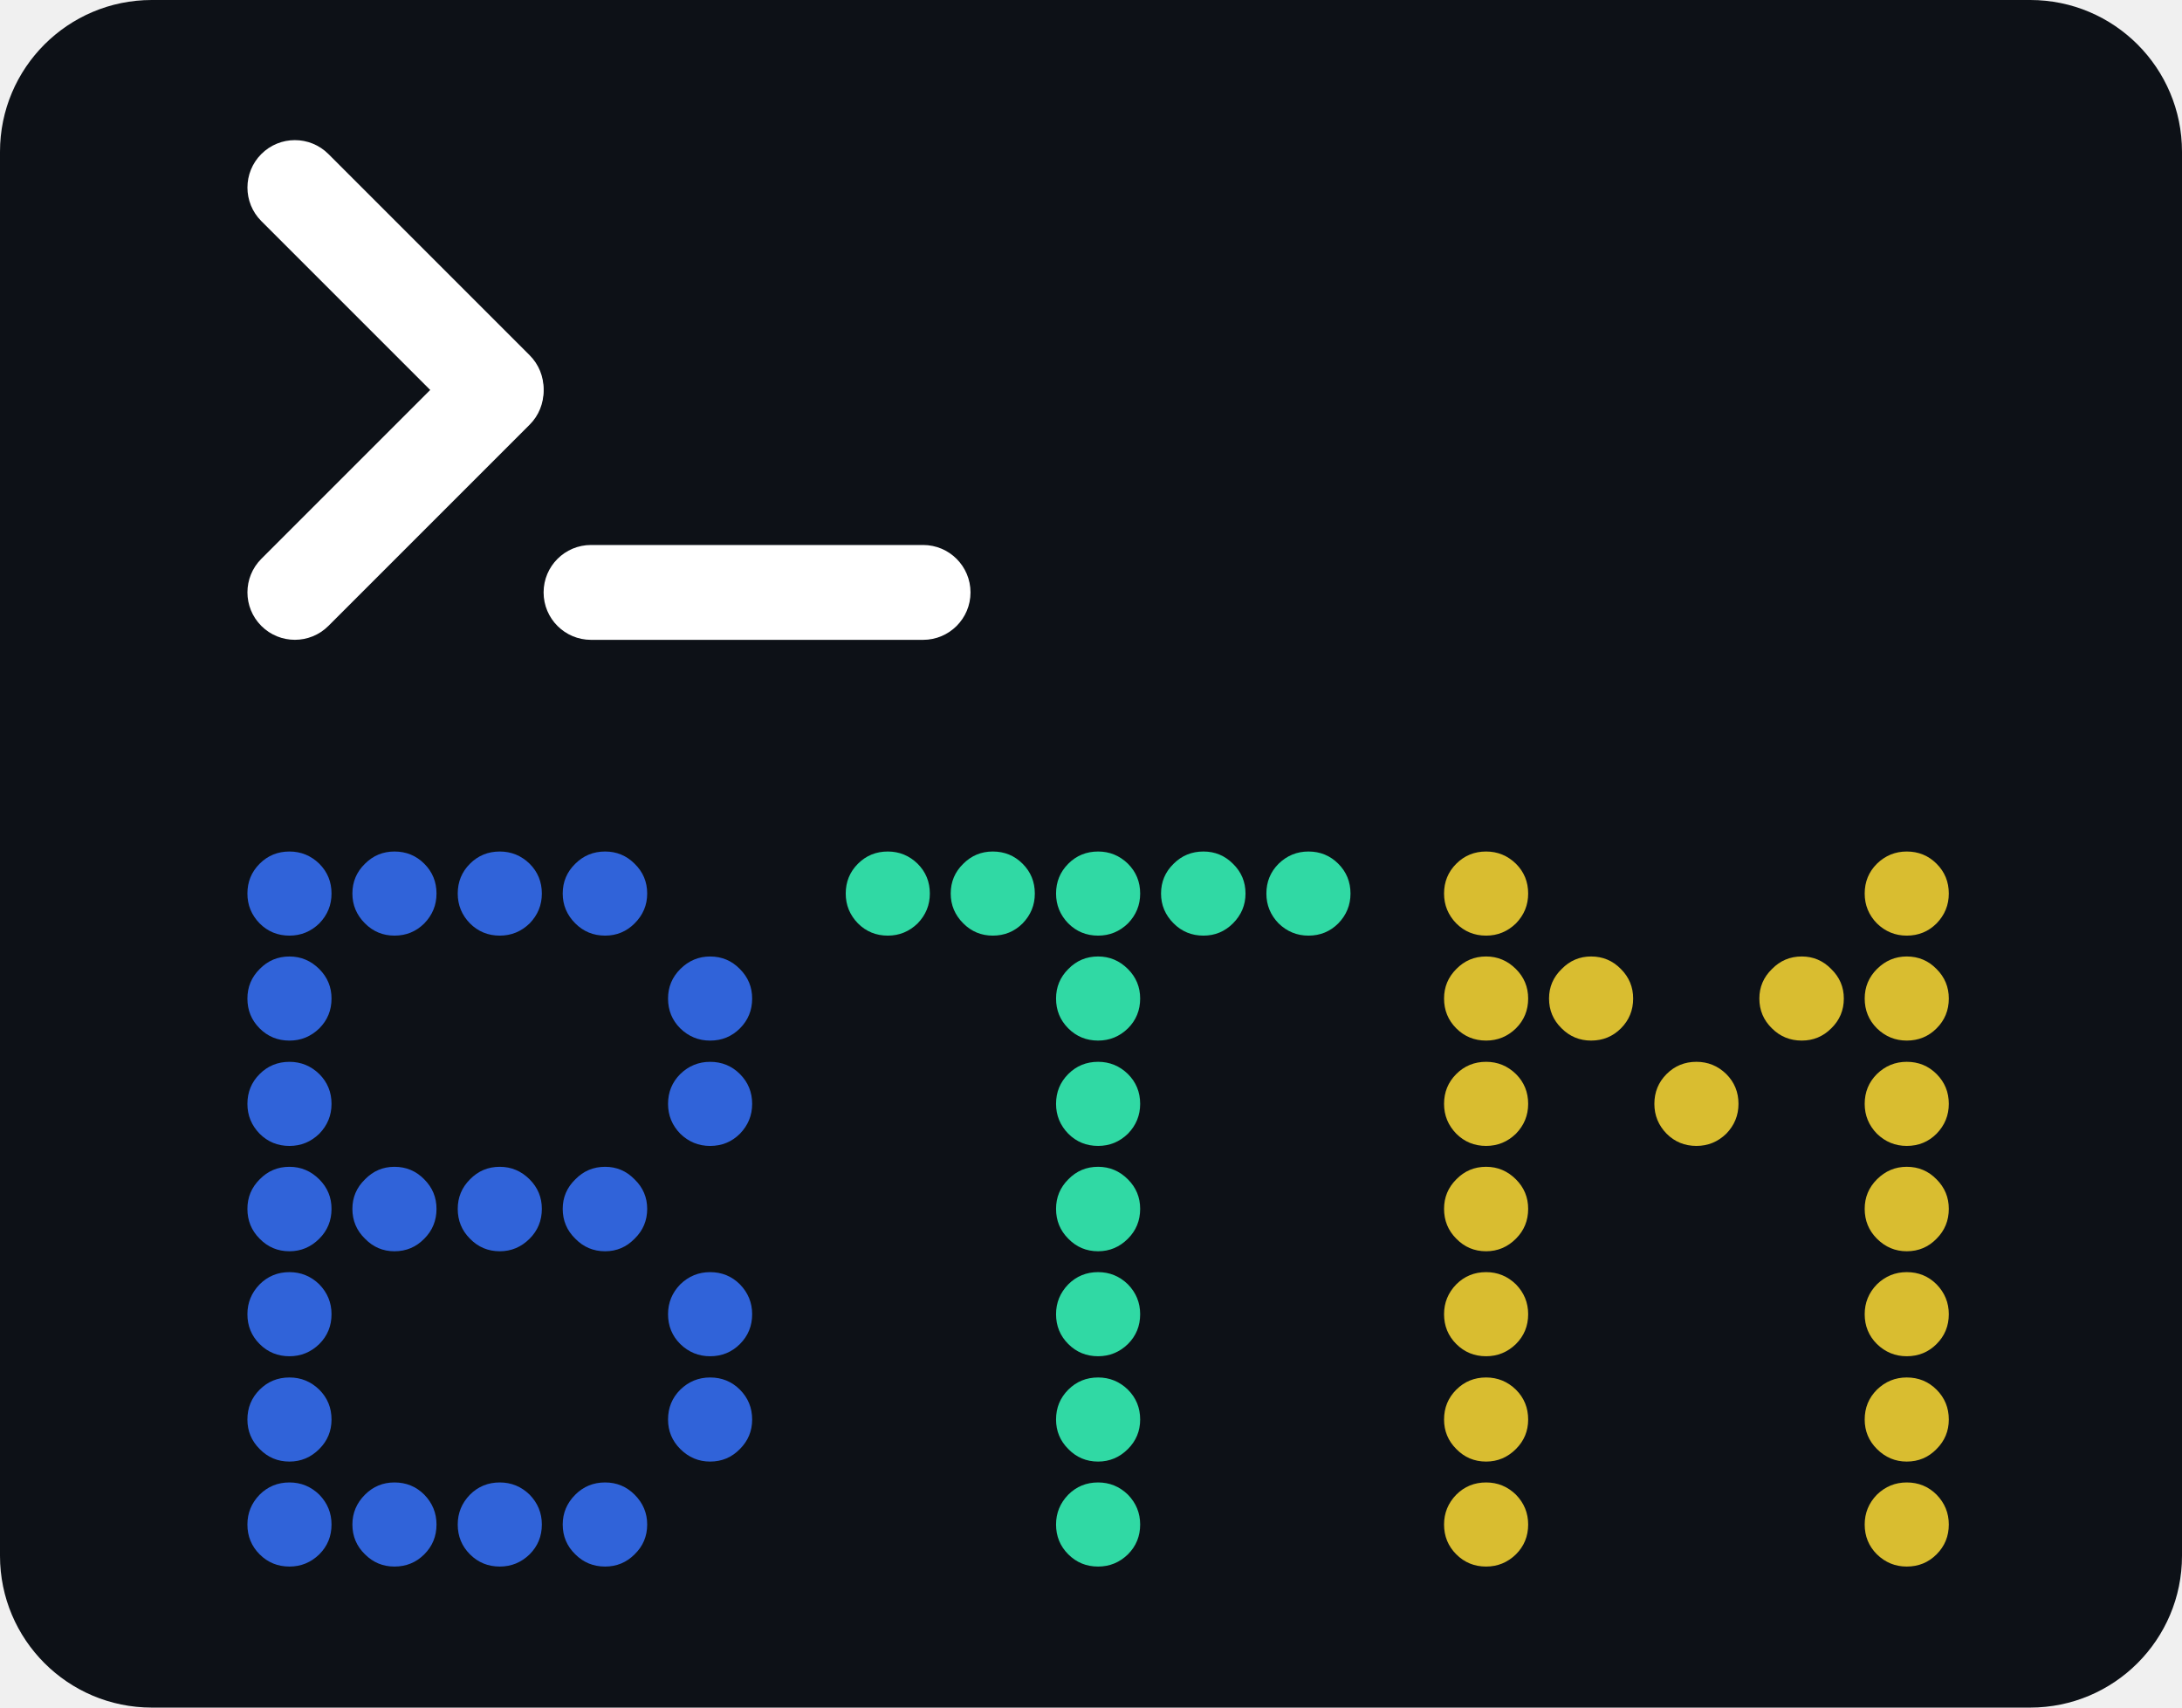
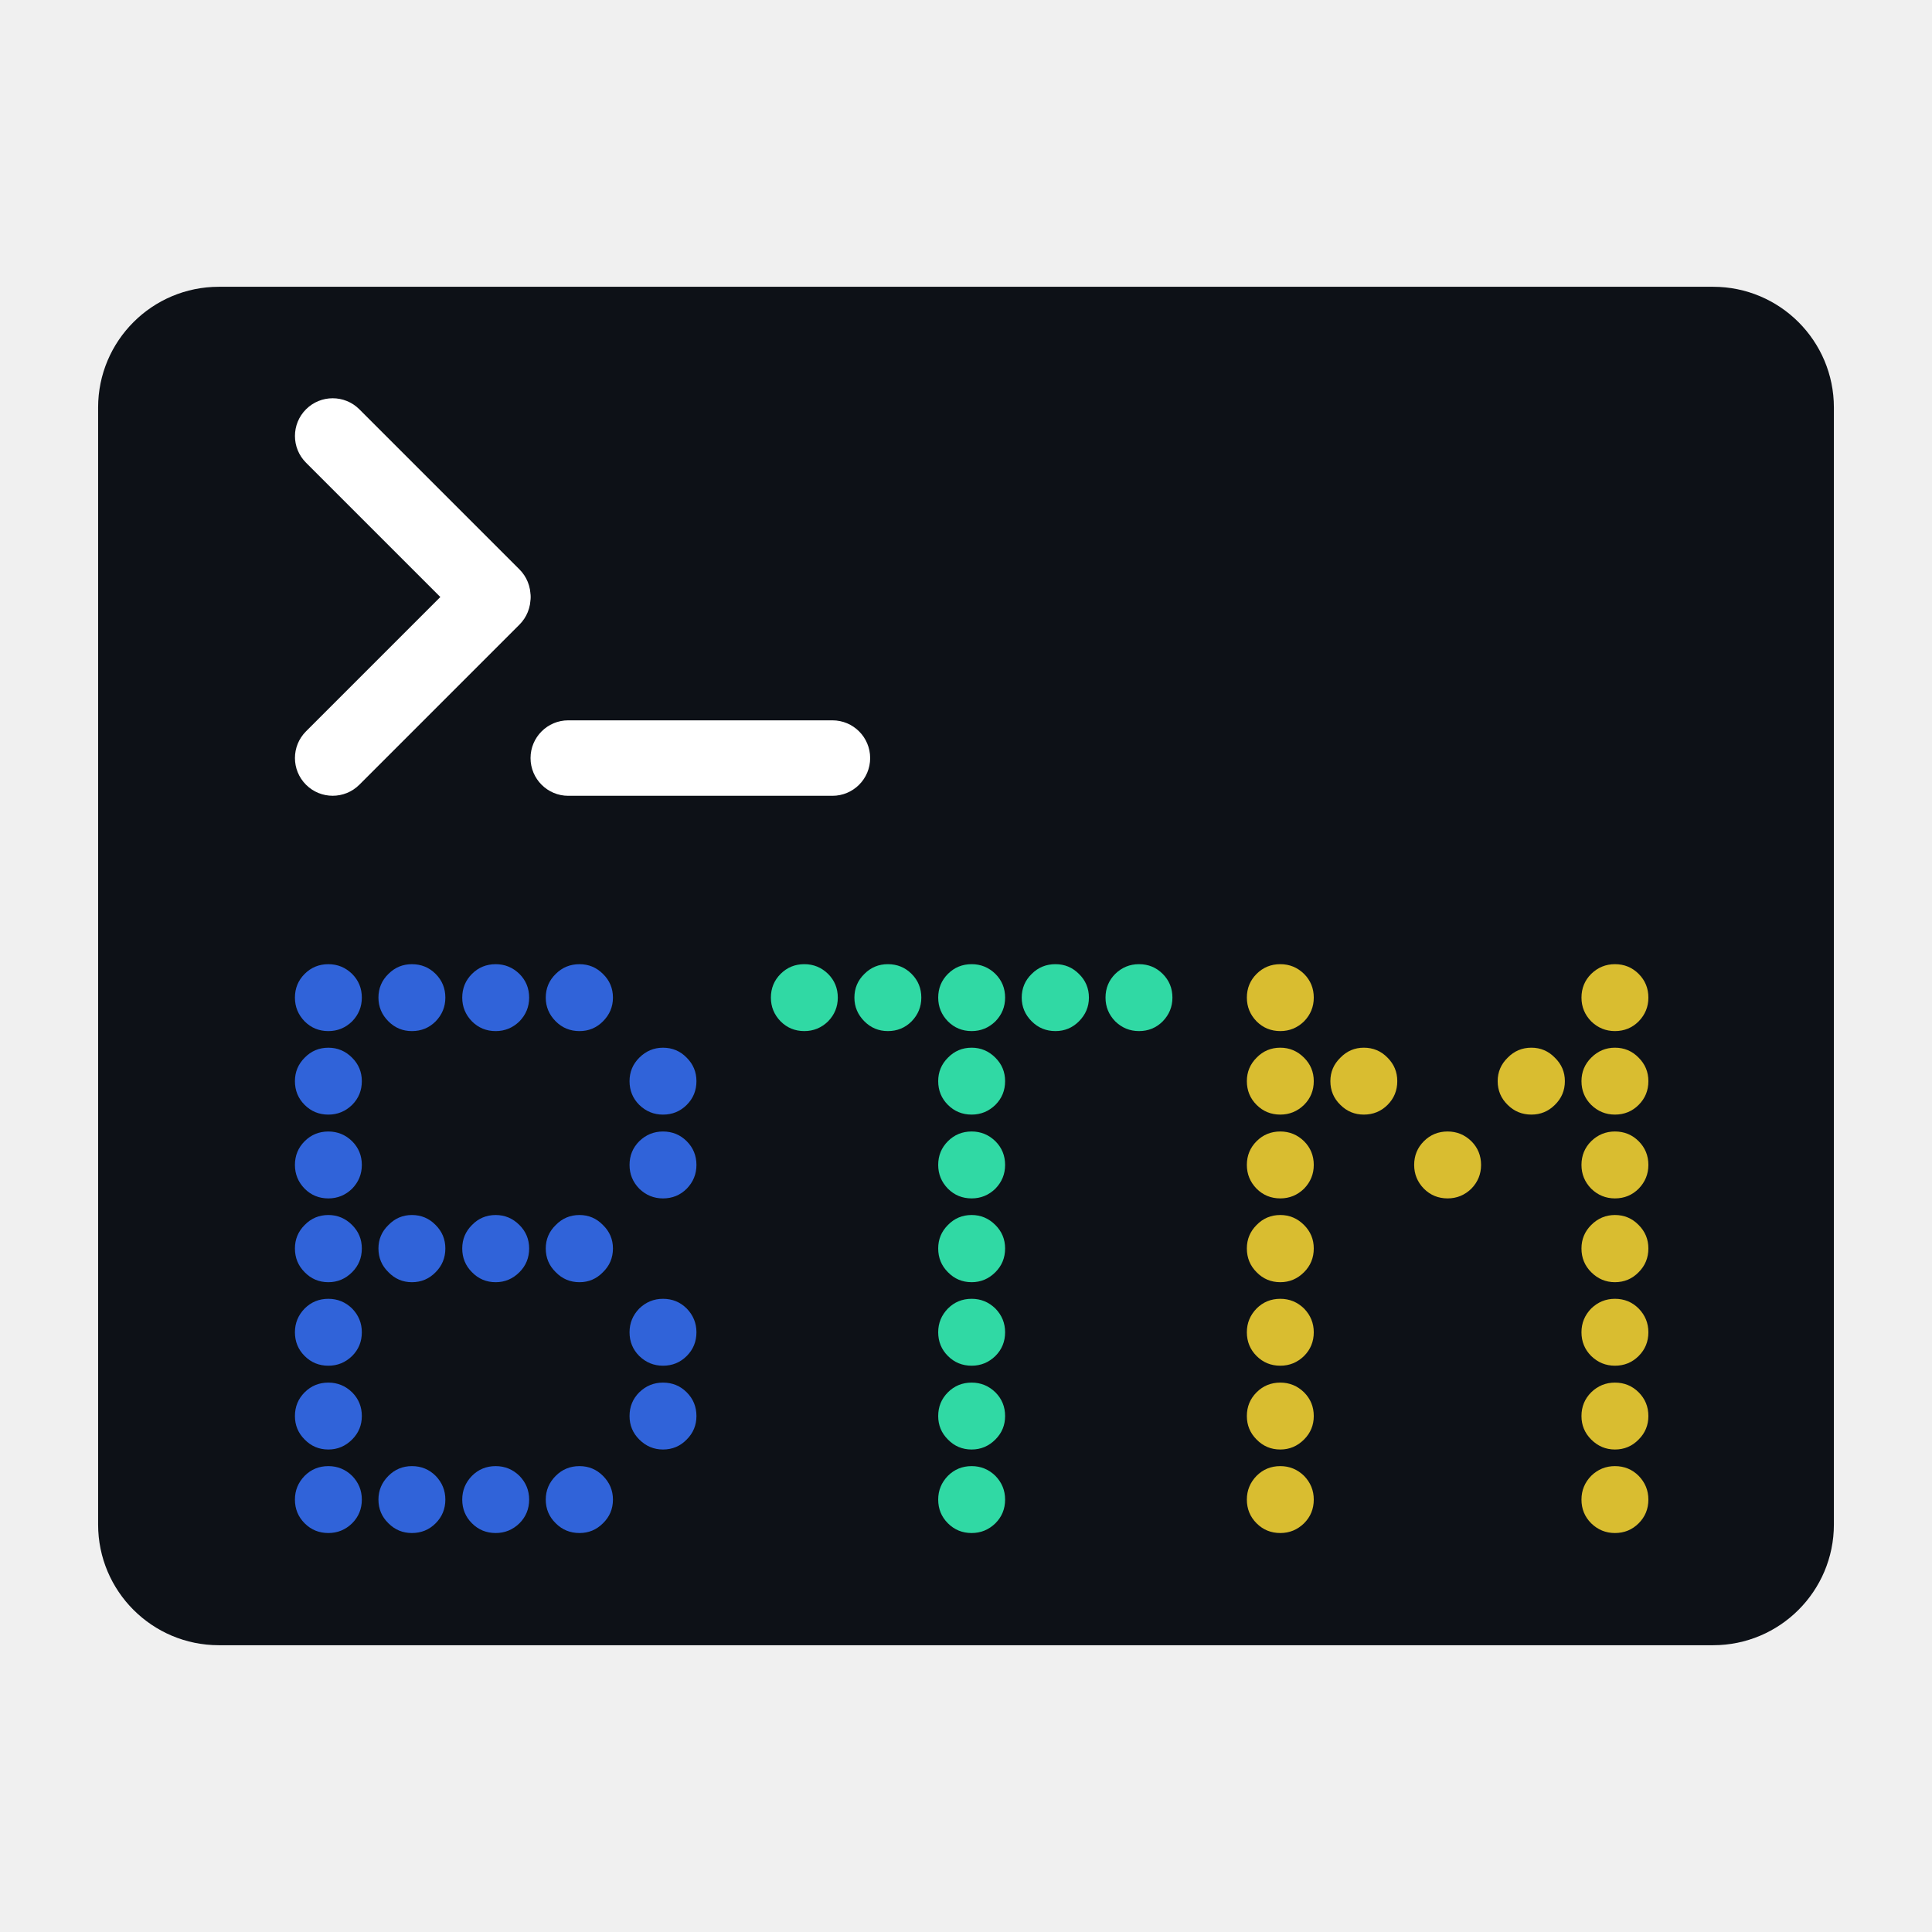
- <svg xmlns="http://www.w3.org/2000/svg" width="230mm" height="180mm" viewBox="0 0 230 180" version="1.1" id="svg1">
+ <svg xmlns="http://www.w3.org/2000/svg" width="256mm" height="256mm" viewBox="0 0 256 256" version="1.1" id="svg1">
  <defs id="defs1">
    <rect x="-776.47" y="6480.167" width="627.886" height="158.17" id="rect34" />
    <rect x="166.351" y="301.948" width="823.367" height="387.22" id="rect2" />
  </defs>
  <g id="layer1" />
  <g id="layer2">
-     <rect style="fill:#0d1117;fill-opacity:1;stroke-width:0.265" id="rect1-1-7-1-2" width="230" height="180" x="0" y="0" rx="16" />
+     <rect style="fill:#0d1117;fill-opacity:1;stroke-width:0.265" id="rect1-1-7-1-2" width="230" height="180" x="13" y="38" rx="16" />
    <g id="text3-6-6-9-2" style="font-size:77.611px;font-family:IntoDotMatrix;-inkscape-font-specification:'IntoDotMatrix, Normal';text-align:center;letter-spacing:-3.44px;text-anchor:middle;fill:#0d1117;stroke-width:0.265" aria-label="BTM">
-       <path style="fill:#3063d9" d="m 30.512,165.134 q -1.857,0 -3.145,-1.288 -1.288,-1.288 -1.288,-3.145 0,-1.819 1.288,-3.145 1.288,-1.288 3.145,-1.288 1.819,0 3.145,1.288 1.288,1.326 1.288,3.145 0,1.857 -1.288,3.145 -1.326,1.288 -3.145,1.288 z m 11.066,0 q -1.819,0 -3.107,-1.288 -1.326,-1.288 -1.326,-3.145 0,-1.819 1.326,-3.145 1.288,-1.288 3.107,-1.288 1.857,0 3.145,1.288 1.288,1.326 1.288,3.145 0,1.857 -1.288,3.145 -1.288,1.288 -3.145,1.288 z m 11.104,0 q -1.857,0 -3.145,-1.288 -1.288,-1.288 -1.288,-3.145 0,-1.819 1.288,-3.145 1.288,-1.288 3.145,-1.288 1.819,0 3.145,1.288 1.288,1.326 1.288,3.145 0,1.857 -1.288,3.145 -1.326,1.288 -3.145,1.288 z m 11.104,0 q -1.857,0 -3.145,-1.288 -1.326,-1.288 -1.326,-3.145 0,-1.819 1.326,-3.145 1.288,-1.288 3.145,-1.288 1.819,0 3.107,1.288 1.326,1.326 1.326,3.145 0,1.857 -1.326,3.145 -1.288,1.288 -3.107,1.288 z M 30.512,154.068 q -1.857,0 -3.145,-1.326 -1.288,-1.288 -1.288,-3.107 0,-1.857 1.288,-3.145 1.288,-1.288 3.145,-1.288 1.819,0 3.145,1.288 1.288,1.288 1.288,3.145 0,1.819 -1.288,3.107 -1.326,1.326 -3.145,1.326 z m 44.338,0 q -1.819,0 -3.145,-1.326 -1.288,-1.288 -1.288,-3.107 0,-1.857 1.288,-3.145 1.326,-1.288 3.145,-1.288 1.857,0 3.145,1.288 1.288,1.288 1.288,3.145 0,1.819 -1.288,3.107 -1.288,1.326 -3.145,1.326 z M 30.512,142.965 q -1.857,0 -3.145,-1.288 -1.288,-1.288 -1.288,-3.145 0,-1.819 1.288,-3.145 1.288,-1.288 3.145,-1.288 1.819,0 3.145,1.288 1.288,1.326 1.288,3.145 0,1.857 -1.288,3.145 -1.326,1.288 -3.145,1.288 z m 44.338,0 q -1.819,0 -3.145,-1.288 -1.288,-1.288 -1.288,-3.145 0,-1.819 1.288,-3.145 1.326,-1.288 3.145,-1.288 1.857,0 3.145,1.288 1.288,1.326 1.288,3.145 0,1.857 -1.288,3.145 -1.288,1.288 -3.145,1.288 z M 30.512,131.899 q -1.857,0 -3.145,-1.326 -1.288,-1.288 -1.288,-3.145 0,-1.819 1.288,-3.107 1.288,-1.326 3.145,-1.326 1.819,0 3.145,1.326 1.288,1.288 1.288,3.107 0,1.857 -1.288,3.145 -1.326,1.326 -3.145,1.326 z m 11.066,0 q -1.819,0 -3.107,-1.326 -1.326,-1.288 -1.326,-3.145 0,-1.819 1.326,-3.107 1.288,-1.326 3.107,-1.326 1.857,0 3.145,1.326 1.288,1.288 1.288,3.107 0,1.857 -1.288,3.145 -1.288,1.326 -3.145,1.326 z m 11.104,0 q -1.857,0 -3.145,-1.326 -1.288,-1.288 -1.288,-3.145 0,-1.819 1.288,-3.107 1.288,-1.326 3.145,-1.326 1.819,0 3.145,1.326 1.288,1.288 1.288,3.107 0,1.857 -1.288,3.145 -1.326,1.326 -3.145,1.326 z m 11.104,0 q -1.857,0 -3.145,-1.326 -1.326,-1.288 -1.326,-3.145 0,-1.819 1.326,-3.107 1.288,-1.326 3.145,-1.326 1.819,0 3.107,1.326 1.326,1.288 1.326,3.107 0,1.857 -1.326,3.145 -1.288,1.326 -3.107,1.326 z M 30.512,120.796 q -1.857,0 -3.145,-1.288 -1.288,-1.326 -1.288,-3.145 0,-1.857 1.288,-3.145 1.288,-1.288 3.145,-1.288 1.819,0 3.145,1.288 1.288,1.288 1.288,3.145 0,1.819 -1.288,3.145 -1.326,1.288 -3.145,1.288 z m 44.338,0 q -1.819,0 -3.145,-1.288 -1.288,-1.326 -1.288,-3.145 0,-1.857 1.288,-3.145 1.326,-1.288 3.145,-1.288 1.857,0 3.145,1.288 1.288,1.288 1.288,3.145 0,1.819 -1.288,3.145 -1.288,1.288 -3.145,1.288 z M 30.512,109.692 q -1.857,0 -3.145,-1.288 -1.288,-1.288 -1.288,-3.145 0,-1.819 1.288,-3.107 1.288,-1.326 3.145,-1.326 1.819,0 3.145,1.326 1.288,1.288 1.288,3.107 0,1.857 -1.288,3.145 -1.326,1.288 -3.145,1.288 z m 44.338,0 q -1.819,0 -3.145,-1.288 -1.288,-1.288 -1.288,-3.145 0,-1.819 1.288,-3.107 1.326,-1.326 3.145,-1.326 1.857,0 3.145,1.326 1.288,1.288 1.288,3.107 0,1.857 -1.288,3.145 -1.288,1.288 -3.145,1.288 z M 30.512,98.626 q -1.857,0 -3.145,-1.288 -1.288,-1.326 -1.288,-3.145 0,-1.857 1.288,-3.145 1.288,-1.288 3.145,-1.288 1.819,0 3.145,1.288 1.288,1.288 1.288,3.145 0,1.819 -1.288,3.145 -1.326,1.288 -3.145,1.288 z m 11.066,0 q -1.819,0 -3.107,-1.288 -1.326,-1.326 -1.326,-3.145 0,-1.857 1.326,-3.145 1.288,-1.288 3.107,-1.288 1.857,0 3.145,1.288 1.288,1.288 1.288,3.145 0,1.819 -1.288,3.145 -1.288,1.288 -3.145,1.288 z m 11.104,0 q -1.857,0 -3.145,-1.288 -1.288,-1.326 -1.288,-3.145 0,-1.857 1.288,-3.145 1.288,-1.288 3.145,-1.288 1.819,0 3.145,1.288 1.288,1.288 1.288,3.145 0,1.819 -1.288,3.145 -1.326,1.288 -3.145,1.288 z m 11.104,0 q -1.857,0 -3.145,-1.288 -1.326,-1.326 -1.326,-3.145 0,-1.857 1.326,-3.145 1.288,-1.288 3.145,-1.288 1.819,0 3.107,1.288 1.326,1.288 1.326,3.145 0,1.819 -1.326,3.145 -1.288,1.288 -3.107,1.288 z" id="path17" />
-       <path style="fill:#30d9a4" d="m 115.749,165.134 q -1.857,0 -3.145,-1.288 -1.288,-1.288 -1.288,-3.145 0,-1.819 1.288,-3.145 1.288,-1.288 3.145,-1.288 1.819,0 3.145,1.288 1.288,1.326 1.288,3.145 0,1.857 -1.288,3.145 -1.326,1.288 -3.145,1.288 z m 0,-11.066 q -1.857,0 -3.145,-1.326 -1.288,-1.288 -1.288,-3.107 0,-1.857 1.288,-3.145 1.288,-1.288 3.145,-1.288 1.819,0 3.145,1.288 1.288,1.288 1.288,3.145 0,1.819 -1.288,3.107 -1.326,1.326 -3.145,1.326 z m 0,-11.104 q -1.857,0 -3.145,-1.288 -1.288,-1.288 -1.288,-3.145 0,-1.819 1.288,-3.145 1.288,-1.288 3.145,-1.288 1.819,0 3.145,1.288 1.288,1.326 1.288,3.145 0,1.857 -1.288,3.145 -1.326,1.288 -3.145,1.288 z m 0,-11.066 q -1.857,0 -3.145,-1.326 -1.288,-1.288 -1.288,-3.145 0,-1.819 1.288,-3.107 1.288,-1.326 3.145,-1.326 1.819,0 3.145,1.326 1.288,1.288 1.288,3.107 0,1.857 -1.288,3.145 -1.326,1.326 -3.145,1.326 z m 0,-11.104 q -1.857,0 -3.145,-1.288 -1.288,-1.326 -1.288,-3.145 0,-1.857 1.288,-3.145 1.288,-1.288 3.145,-1.288 1.819,0 3.145,1.288 1.288,1.288 1.288,3.145 0,1.819 -1.288,3.145 -1.326,1.288 -3.145,1.288 z m 0,-11.104 q -1.857,0 -3.145,-1.288 -1.288,-1.288 -1.288,-3.145 0,-1.819 1.288,-3.107 1.288,-1.326 3.145,-1.326 1.819,0 3.145,1.326 1.288,1.288 1.288,3.107 0,1.857 -1.288,3.145 -1.326,1.288 -3.145,1.288 z M 93.58,98.626 q -1.857,0 -3.145,-1.288 -1.288,-1.326 -1.288,-3.145 0,-1.857 1.288,-3.145 1.288,-1.288 3.145,-1.288 1.819,0 3.145,1.288 1.288,1.288 1.288,3.145 0,1.819 -1.288,3.145 -1.326,1.288 -3.145,1.288 z m 11.066,0 q -1.819,0 -3.107,-1.288 -1.326,-1.326 -1.326,-3.145 0,-1.857 1.326,-3.145 1.288,-1.288 3.107,-1.288 1.857,0 3.145,1.288 1.288,1.288 1.288,3.145 0,1.819 -1.288,3.145 -1.288,1.288 -3.145,1.288 z m 11.104,0 q -1.857,0 -3.145,-1.288 -1.288,-1.326 -1.288,-3.145 0,-1.857 1.288,-3.145 1.288,-1.288 3.145,-1.288 1.819,0 3.145,1.288 1.288,1.288 1.288,3.145 0,1.819 -1.288,3.145 -1.326,1.288 -3.145,1.288 z m 11.104,0 q -1.857,0 -3.145,-1.288 -1.326,-1.326 -1.326,-3.145 0,-1.857 1.326,-3.145 1.288,-1.288 3.145,-1.288 1.819,0 3.107,1.288 1.326,1.288 1.326,3.145 0,1.819 -1.326,3.145 -1.288,1.288 -3.107,1.288 z m 11.066,0 q -1.819,0 -3.145,-1.288 -1.288,-1.326 -1.288,-3.145 0,-1.857 1.288,-3.145 1.326,-1.288 3.145,-1.288 1.857,0 3.145,1.288 1.288,1.288 1.288,3.145 0,1.819 -1.288,3.145 -1.288,1.288 -3.145,1.288 z" id="path18" />
-       <path style="fill:#d9bd30" d="m 156.648,165.134 q -1.857,0 -3.145,-1.288 -1.288,-1.288 -1.288,-3.145 0,-1.819 1.288,-3.145 1.288,-1.288 3.145,-1.288 1.819,0 3.145,1.288 1.288,1.326 1.288,3.145 0,1.857 -1.288,3.145 -1.326,1.288 -3.145,1.288 z m 44.338,0 q -1.819,0 -3.145,-1.288 -1.288,-1.288 -1.288,-3.145 0,-1.819 1.288,-3.145 1.326,-1.288 3.145,-1.288 1.857,0 3.145,1.288 1.288,1.326 1.288,3.145 0,1.857 -1.288,3.145 -1.288,1.288 -3.145,1.288 z m -44.338,-11.066 q -1.857,0 -3.145,-1.326 -1.288,-1.288 -1.288,-3.107 0,-1.857 1.288,-3.145 1.288,-1.288 3.145,-1.288 1.819,0 3.145,1.288 1.288,1.288 1.288,3.145 0,1.819 -1.288,3.107 -1.326,1.326 -3.145,1.326 z m 44.338,0 q -1.819,0 -3.145,-1.326 -1.288,-1.288 -1.288,-3.107 0,-1.857 1.288,-3.145 1.326,-1.288 3.145,-1.288 1.857,0 3.145,1.288 1.288,1.288 1.288,3.145 0,1.819 -1.288,3.107 -1.288,1.326 -3.145,1.326 z m -44.338,-11.104 q -1.857,0 -3.145,-1.288 -1.288,-1.288 -1.288,-3.145 0,-1.819 1.288,-3.145 1.288,-1.288 3.145,-1.288 1.819,0 3.145,1.288 1.288,1.326 1.288,3.145 0,1.857 -1.288,3.145 -1.326,1.288 -3.145,1.288 z m 44.338,0 q -1.819,0 -3.145,-1.288 -1.288,-1.288 -1.288,-3.145 0,-1.819 1.288,-3.145 1.326,-1.288 3.145,-1.288 1.857,0 3.145,1.288 1.288,1.326 1.288,3.145 0,1.857 -1.288,3.145 -1.288,1.288 -3.145,1.288 z m -44.338,-11.066 q -1.857,0 -3.145,-1.326 -1.288,-1.288 -1.288,-3.145 0,-1.819 1.288,-3.107 1.288,-1.326 3.145,-1.326 1.819,0 3.145,1.326 1.288,1.288 1.288,3.107 0,1.857 -1.288,3.145 -1.326,1.326 -3.145,1.326 z m 44.338,0 q -1.819,0 -3.145,-1.326 -1.288,-1.288 -1.288,-3.145 0,-1.819 1.288,-3.107 1.326,-1.326 3.145,-1.326 1.857,0 3.145,1.326 1.288,1.288 1.288,3.107 0,1.857 -1.288,3.145 -1.288,1.326 -3.145,1.326 z m -44.338,-11.104 q -1.857,0 -3.145,-1.288 -1.288,-1.326 -1.288,-3.145 0,-1.857 1.288,-3.145 1.288,-1.288 3.145,-1.288 1.819,0 3.145,1.288 1.288,1.288 1.288,3.145 0,1.819 -1.288,3.145 -1.326,1.288 -3.145,1.288 z m 22.169,0 q -1.857,0 -3.145,-1.288 -1.288,-1.326 -1.288,-3.145 0,-1.857 1.288,-3.145 1.288,-1.288 3.145,-1.288 1.819,0 3.145,1.288 1.288,1.288 1.288,3.145 0,1.819 -1.288,3.145 -1.326,1.288 -3.145,1.288 z m 22.169,0 q -1.819,0 -3.145,-1.288 -1.288,-1.326 -1.288,-3.145 0,-1.857 1.288,-3.145 1.326,-1.288 3.145,-1.288 1.857,0 3.145,1.288 1.288,1.288 1.288,3.145 0,1.819 -1.288,3.145 -1.288,1.288 -3.145,1.288 z m -44.338,-11.104 q -1.857,0 -3.145,-1.288 -1.288,-1.288 -1.288,-3.145 0,-1.819 1.288,-3.107 1.288,-1.326 3.145,-1.326 1.819,0 3.145,1.326 1.288,1.288 1.288,3.107 0,1.857 -1.288,3.145 -1.326,1.288 -3.145,1.288 z m 11.066,0 q -1.819,0 -3.107,-1.288 -1.326,-1.288 -1.326,-3.145 0,-1.819 1.326,-3.107 1.288,-1.326 3.107,-1.326 1.857,0 3.145,1.326 1.288,1.288 1.288,3.107 0,1.857 -1.288,3.145 -1.288,1.288 -3.145,1.288 z m 22.207,0 q -1.857,0 -3.145,-1.288 -1.326,-1.288 -1.326,-3.145 0,-1.819 1.326,-3.107 1.288,-1.326 3.145,-1.326 1.819,0 3.107,1.326 1.326,1.288 1.326,3.107 0,1.857 -1.326,3.145 -1.288,1.288 -3.107,1.288 z m 11.066,0 q -1.819,0 -3.145,-1.288 -1.288,-1.288 -1.288,-3.145 0,-1.819 1.288,-3.107 1.326,-1.326 3.145,-1.326 1.857,0 3.145,1.326 1.288,1.288 1.288,3.107 0,1.857 -1.288,3.145 -1.288,1.288 -3.145,1.288 z M 156.648,98.626 q -1.857,0 -3.145,-1.288 -1.288,-1.326 -1.288,-3.145 0,-1.857 1.288,-3.145 1.288,-1.288 3.145,-1.288 1.819,0 3.145,1.288 1.288,1.288 1.288,3.145 0,1.819 -1.288,3.145 -1.326,1.288 -3.145,1.288 z m 44.338,0 q -1.819,0 -3.145,-1.288 -1.288,-1.326 -1.288,-3.145 0,-1.857 1.288,-3.145 1.326,-1.288 3.145,-1.288 1.857,0 3.145,1.288 1.288,1.288 1.288,3.145 0,1.819 -1.288,3.145 -1.288,1.288 -3.145,1.288 z" id="path19" />
+       <path style="fill:#3063d9" d="m 43.512,203.134 q -1.857,0 -3.145,-1.288 -1.288,-1.288 -1.288,-3.145 0,-1.819 1.288,-3.145 1.288,-1.288 3.145,-1.288 1.819,0 3.145,1.288 1.288,1.326 1.288,3.145 0,1.857 -1.288,3.145 -1.326,1.288 -3.145,1.288 z m 11.066,0 q -1.819,0 -3.107,-1.288 -1.326,-1.288 -1.326,-3.145 0,-1.819 1.326,-3.145 1.288,-1.288 3.107,-1.288 1.857,0 3.145,1.288 1.288,1.326 1.288,3.145 0,1.857 -1.288,3.145 -1.288,1.288 -3.145,1.288 z m 11.104,0 q -1.857,0 -3.145,-1.288 -1.288,-1.288 -1.288,-3.145 0,-1.819 1.288,-3.145 1.288,-1.288 3.145,-1.288 1.819,0 3.145,1.288 1.288,1.326 1.288,3.145 0,1.857 -1.288,3.145 -1.326,1.288 -3.145,1.288 z m 11.104,0 q -1.857,0 -3.145,-1.288 -1.326,-1.288 -1.326,-3.145 0,-1.819 1.326,-3.145 1.288,-1.288 3.145,-1.288 1.819,0 3.107,1.288 1.326,1.326 1.326,3.145 0,1.857 -1.326,3.145 -1.288,1.288 -3.107,1.288 z M 43.512,192.068 q -1.857,0 -3.145,-1.326 -1.288,-1.288 -1.288,-3.107 0,-1.857 1.288,-3.145 1.288,-1.288 3.145,-1.288 1.819,0 3.145,1.288 1.288,1.288 1.288,3.145 0,1.819 -1.288,3.107 -1.326,1.326 -3.145,1.326 z m 44.338,0 q -1.819,0 -3.145,-1.326 -1.288,-1.288 -1.288,-3.107 0,-1.857 1.288,-3.145 1.326,-1.288 3.145,-1.288 1.857,0 3.145,1.288 1.288,1.288 1.288,3.145 0,1.819 -1.288,3.107 -1.288,1.326 -3.145,1.326 z M 43.512,180.965 q -1.857,0 -3.145,-1.288 -1.288,-1.288 -1.288,-3.145 0,-1.819 1.288,-3.145 1.288,-1.288 3.145,-1.288 1.819,0 3.145,1.288 1.288,1.326 1.288,3.145 0,1.857 -1.288,3.145 -1.326,1.288 -3.145,1.288 z m 44.338,0 q -1.819,0 -3.145,-1.288 -1.288,-1.288 -1.288,-3.145 0,-1.819 1.288,-3.145 1.326,-1.288 3.145,-1.288 1.857,0 3.145,1.288 1.288,1.326 1.288,3.145 0,1.857 -1.288,3.145 -1.288,1.288 -3.145,1.288 z M 43.512,169.899 q -1.857,0 -3.145,-1.326 -1.288,-1.288 -1.288,-3.145 0,-1.819 1.288,-3.107 1.288,-1.326 3.145,-1.326 1.819,0 3.145,1.326 1.288,1.288 1.288,3.107 0,1.857 -1.288,3.145 -1.326,1.326 -3.145,1.326 z m 11.066,0 q -1.819,0 -3.107,-1.326 -1.326,-1.288 -1.326,-3.145 0,-1.819 1.326,-3.107 1.288,-1.326 3.107,-1.326 1.857,0 3.145,1.326 1.288,1.288 1.288,3.107 0,1.857 -1.288,3.145 -1.288,1.326 -3.145,1.326 z m 11.104,0 q -1.857,0 -3.145,-1.326 -1.288,-1.288 -1.288,-3.145 0,-1.819 1.288,-3.107 1.288,-1.326 3.145,-1.326 1.819,0 3.145,1.326 1.288,1.288 1.288,3.107 0,1.857 -1.288,3.145 -1.326,1.326 -3.145,1.326 z m 11.104,0 q -1.857,0 -3.145,-1.326 -1.326,-1.288 -1.326,-3.145 0,-1.819 1.326,-3.107 1.288,-1.326 3.145,-1.326 1.819,0 3.107,1.326 1.326,1.288 1.326,3.107 0,1.857 -1.326,3.145 -1.288,1.326 -3.107,1.326 z M 43.512,158.796 q -1.857,0 -3.145,-1.288 -1.288,-1.326 -1.288,-3.145 0,-1.857 1.288,-3.145 1.288,-1.288 3.145,-1.288 1.819,0 3.145,1.288 1.288,1.288 1.288,3.145 0,1.819 -1.288,3.145 -1.326,1.288 -3.145,1.288 z m 44.338,0 q -1.819,0 -3.145,-1.288 -1.288,-1.326 -1.288,-3.145 0,-1.857 1.288,-3.145 1.326,-1.288 3.145,-1.288 1.857,0 3.145,1.288 1.288,1.288 1.288,3.145 0,1.819 -1.288,3.145 -1.288,1.288 -3.145,1.288 z M 43.512,147.692 q -1.857,0 -3.145,-1.288 -1.288,-1.288 -1.288,-3.145 0,-1.819 1.288,-3.107 1.288,-1.326 3.145,-1.326 1.819,0 3.145,1.326 1.288,1.288 1.288,3.107 0,1.857 -1.288,3.145 -1.326,1.288 -3.145,1.288 z m 44.338,0 q -1.819,0 -3.145,-1.288 -1.288,-1.288 -1.288,-3.145 0,-1.819 1.288,-3.107 1.326,-1.326 3.145,-1.326 1.857,0 3.145,1.326 1.288,1.288 1.288,3.107 0,1.857 -1.288,3.145 -1.288,1.288 -3.145,1.288 z M 43.512,136.626 q -1.857,0 -3.145,-1.288 -1.288,-1.326 -1.288,-3.145 0,-1.857 1.288,-3.145 1.288,-1.288 3.145,-1.288 1.819,0 3.145,1.288 1.288,1.288 1.288,3.145 0,1.819 -1.288,3.145 -1.326,1.288 -3.145,1.288 z m 11.066,0 q -1.819,0 -3.107,-1.288 -1.326,-1.326 -1.326,-3.145 0,-1.857 1.326,-3.145 1.288,-1.288 3.107,-1.288 1.857,0 3.145,1.288 1.288,1.288 1.288,3.145 0,1.819 -1.288,3.145 -1.288,1.288 -3.145,1.288 z m 11.104,0 q -1.857,0 -3.145,-1.288 -1.288,-1.326 -1.288,-3.145 0,-1.857 1.288,-3.145 1.288,-1.288 3.145,-1.288 1.819,0 3.145,1.288 1.288,1.288 1.288,3.145 0,1.819 -1.288,3.145 -1.326,1.288 -3.145,1.288 z m 11.104,0 q -1.857,0 -3.145,-1.288 -1.326,-1.326 -1.326,-3.145 0,-1.857 1.326,-3.145 1.288,-1.288 3.145,-1.288 1.819,0 3.107,1.288 1.326,1.288 1.326,3.145 0,1.819 -1.326,3.145 -1.288,1.288 -3.107,1.288 z" id="path17" />
+       <path style="fill:#30d9a4" d="m 128.749,203.134 q -1.857,0 -3.145,-1.288 -1.288,-1.288 -1.288,-3.145 0,-1.819 1.288,-3.145 1.288,-1.288 3.145,-1.288 1.819,0 3.145,1.288 1.288,1.326 1.288,3.145 0,1.857 -1.288,3.145 -1.326,1.288 -3.145,1.288 z m 0,-11.066 q -1.857,0 -3.145,-1.326 -1.288,-1.288 -1.288,-3.107 0,-1.857 1.288,-3.145 1.288,-1.288 3.145,-1.288 1.819,0 3.145,1.288 1.288,1.288 1.288,3.145 0,1.819 -1.288,3.107 -1.326,1.326 -3.145,1.326 z m 0,-11.104 q -1.857,0 -3.145,-1.288 -1.288,-1.288 -1.288,-3.145 0,-1.819 1.288,-3.145 1.288,-1.288 3.145,-1.288 1.819,0 3.145,1.288 1.288,1.326 1.288,3.145 0,1.857 -1.288,3.145 -1.326,1.288 -3.145,1.288 z m 0,-11.066 q -1.857,0 -3.145,-1.326 -1.288,-1.288 -1.288,-3.145 0,-1.819 1.288,-3.107 1.288,-1.326 3.145,-1.326 1.819,0 3.145,1.326 1.288,1.288 1.288,3.107 0,1.857 -1.288,3.145 -1.326,1.326 -3.145,1.326 z m 0,-11.104 q -1.857,0 -3.145,-1.288 -1.288,-1.326 -1.288,-3.145 0,-1.857 1.288,-3.145 1.288,-1.288 3.145,-1.288 1.819,0 3.145,1.288 1.288,1.288 1.288,3.145 0,1.819 -1.288,3.145 -1.326,1.288 -3.145,1.288 z m 0,-11.104 q -1.857,0 -3.145,-1.288 -1.288,-1.288 -1.288,-3.145 0,-1.819 1.288,-3.107 1.288,-1.326 3.145,-1.326 1.819,0 3.145,1.326 1.288,1.288 1.288,3.107 0,1.857 -1.288,3.145 -1.326,1.288 -3.145,1.288 z m -22.169,-11.066 q -1.857,0 -3.145,-1.288 -1.288,-1.326 -1.288,-3.145 0,-1.857 1.288,-3.145 1.288,-1.288 3.145,-1.288 1.819,0 3.145,1.288 1.288,1.288 1.288,3.145 0,1.819 -1.288,3.145 -1.326,1.288 -3.145,1.288 z m 11.066,0 q -1.819,0 -3.107,-1.288 -1.326,-1.326 -1.326,-3.145 0,-1.857 1.326,-3.145 1.288,-1.288 3.107,-1.288 1.857,0 3.145,1.288 1.288,1.288 1.288,3.145 0,1.819 -1.288,3.145 -1.288,1.288 -3.145,1.288 z m 11.104,0 q -1.857,0 -3.145,-1.288 -1.288,-1.326 -1.288,-3.145 0,-1.857 1.288,-3.145 1.288,-1.288 3.145,-1.288 1.819,0 3.145,1.288 1.288,1.288 1.288,3.145 0,1.819 -1.288,3.145 -1.326,1.288 -3.145,1.288 z m 11.104,0 q -1.857,0 -3.145,-1.288 -1.326,-1.326 -1.326,-3.145 0,-1.857 1.326,-3.145 1.288,-1.288 3.145,-1.288 1.819,0 3.107,1.288 1.326,1.288 1.326,3.145 0,1.819 -1.326,3.145 -1.288,1.288 -3.107,1.288 z m 11.066,0 q -1.819,0 -3.145,-1.288 -1.288,-1.326 -1.288,-3.145 0,-1.857 1.288,-3.145 1.326,-1.288 3.145,-1.288 1.857,0 3.145,1.288 1.288,1.288 1.288,3.145 0,1.819 -1.288,3.145 -1.288,1.288 -3.145,1.288 z" id="path18" />
+       <path style="fill:#d9bd30" d="m 169.648,203.134 q -1.857,0 -3.145,-1.288 -1.288,-1.288 -1.288,-3.145 0,-1.819 1.288,-3.145 1.288,-1.288 3.145,-1.288 1.819,0 3.145,1.288 1.288,1.326 1.288,3.145 0,1.857 -1.288,3.145 -1.326,1.288 -3.145,1.288 z m 44.338,0 q -1.819,0 -3.145,-1.288 -1.288,-1.288 -1.288,-3.145 0,-1.819 1.288,-3.145 1.326,-1.288 3.145,-1.288 1.857,0 3.145,1.288 1.288,1.326 1.288,3.145 0,1.857 -1.288,3.145 -1.288,1.288 -3.145,1.288 z M 169.648,192.068 q -1.857,0 -3.145,-1.326 -1.288,-1.288 -1.288,-3.107 0,-1.857 1.288,-3.145 1.288,-1.288 3.145,-1.288 1.819,0 3.145,1.288 1.288,1.288 1.288,3.145 0,1.819 -1.288,3.107 -1.326,1.326 -3.145,1.326 z m 44.338,0 q -1.819,0 -3.145,-1.326 -1.288,-1.288 -1.288,-3.107 0,-1.857 1.288,-3.145 1.326,-1.288 3.145,-1.288 1.857,0 3.145,1.288 1.288,1.288 1.288,3.145 0,1.819 -1.288,3.107 -1.288,1.326 -3.145,1.326 z m -44.338,-11.104 q -1.857,0 -3.145,-1.288 -1.288,-1.288 -1.288,-3.145 0,-1.819 1.288,-3.145 1.288,-1.288 3.145,-1.288 1.819,0 3.145,1.288 1.288,1.326 1.288,3.145 0,1.857 -1.288,3.145 -1.326,1.288 -3.145,1.288 z m 44.338,0 q -1.819,0 -3.145,-1.288 -1.288,-1.288 -1.288,-3.145 0,-1.819 1.288,-3.145 1.326,-1.288 3.145,-1.288 1.857,0 3.145,1.288 1.288,1.326 1.288,3.145 0,1.857 -1.288,3.145 -1.288,1.288 -3.145,1.288 z m -44.338,-11.066 q -1.857,0 -3.145,-1.326 -1.288,-1.288 -1.288,-3.145 0,-1.819 1.288,-3.107 1.288,-1.326 3.145,-1.326 1.819,0 3.145,1.326 1.288,1.288 1.288,3.107 0,1.857 -1.288,3.145 -1.326,1.326 -3.145,1.326 z m 44.338,0 q -1.819,0 -3.145,-1.326 -1.288,-1.288 -1.288,-3.145 0,-1.819 1.288,-3.107 1.326,-1.326 3.145,-1.326 1.857,0 3.145,1.326 1.288,1.288 1.288,3.107 0,1.857 -1.288,3.145 -1.288,1.326 -3.145,1.326 z m -44.338,-11.104 q -1.857,0 -3.145,-1.288 -1.288,-1.326 -1.288,-3.145 0,-1.857 1.288,-3.145 1.288,-1.288 3.145,-1.288 1.819,0 3.145,1.288 1.288,1.288 1.288,3.145 0,1.819 -1.288,3.145 -1.326,1.288 -3.145,1.288 z m 22.169,0 q -1.857,0 -3.145,-1.288 -1.288,-1.326 -1.288,-3.145 0,-1.857 1.288,-3.145 1.288,-1.288 3.145,-1.288 1.819,0 3.145,1.288 1.288,1.288 1.288,3.145 0,1.819 -1.288,3.145 -1.326,1.288 -3.145,1.288 z m 22.169,0 q -1.819,0 -3.145,-1.288 -1.288,-1.326 -1.288,-3.145 0,-1.857 1.288,-3.145 1.326,-1.288 3.145,-1.288 1.857,0 3.145,1.288 1.288,1.288 1.288,3.145 0,1.819 -1.288,3.145 -1.288,1.288 -3.145,1.288 z m -44.338,-11.104 q -1.857,0 -3.145,-1.288 -1.288,-1.288 -1.288,-3.145 0,-1.819 1.288,-3.107 1.288,-1.326 3.145,-1.326 1.819,0 3.145,1.326 1.288,1.288 1.288,3.107 0,1.857 -1.288,3.145 -1.326,1.288 -3.145,1.288 z m 11.066,0 q -1.819,0 -3.107,-1.288 -1.326,-1.288 -1.326,-3.145 0,-1.819 1.326,-3.107 1.288,-1.326 3.107,-1.326 1.857,0 3.145,1.326 1.288,1.288 1.288,3.107 0,1.857 -1.288,3.145 -1.288,1.288 -3.145,1.288 z m 22.207,0 q -1.857,0 -3.145,-1.288 -1.326,-1.288 -1.326,-3.145 0,-1.819 1.326,-3.107 1.288,-1.326 3.145,-1.326 1.819,0 3.107,1.326 1.326,1.288 1.326,3.107 0,1.857 -1.326,3.145 -1.288,1.288 -3.107,1.288 z m 11.066,0 q -1.819,0 -3.145,-1.288 -1.288,-1.288 -1.288,-3.145 0,-1.819 1.288,-3.107 1.326,-1.326 3.145,-1.326 1.857,0 3.145,1.326 1.288,1.288 1.288,3.107 0,1.857 -1.288,3.145 -1.288,1.288 -3.145,1.288 z m -44.338,-11.066 q -1.857,0 -3.145,-1.288 -1.288,-1.326 -1.288,-3.145 0,-1.857 1.288,-3.145 1.288,-1.288 3.145,-1.288 1.819,0 3.145,1.288 1.288,1.288 1.288,3.145 0,1.819 -1.288,3.145 -1.326,1.288 -3.145,1.288 z m 44.338,0 q -1.819,0 -3.145,-1.288 -1.288,-1.326 -1.288,-3.145 0,-1.857 1.288,-3.145 1.326,-1.288 3.145,-1.288 1.857,0 3.145,1.288 1.288,1.288 1.288,3.145 0,1.819 -1.288,3.145 -1.288,1.288 -3.145,1.288 z" id="path19" />
    </g>
-     <g id="g21-9-9-4-2" transform="translate(-21.54617,-15.00006)">
+     <g id="g21-9-9-4-2" transform="translate(-8.54617,22.99995)">
      <rect style="fill:#ffffff;fill-opacity:1;stroke-width:0.265" id="rect19-0-2-9-2" width="45" height="10" x="78.846" y="72.448" rx="5" />
      <g id="g20-9-5-9-9" transform="translate(5.021296,8.466667)">
        <rect style="fill:#ffffff;fill-opacity:1;stroke-width:0.265" id="rect19-9-9-1-4-3-7" width="40" height="10" x="-19.889" y="-87.437" rx="5" transform="rotate(135)" />
        <rect style="fill:#ffffff;fill-opacity:1;stroke-width:0.265" id="rect19-9-7-0-6-4" width="40" height="10" x="47.264" y="-20.063" rx="5" transform="rotate(45)" />
      </g>
    </g>
    <text xml:space="preserve" transform="scale(0.2645833)" id="text34" style="font-style:normal;font-variant:normal;font-weight:normal;font-stretch:normal;font-size:96px;line-height:0;font-family:'DejaVu Math TeX Gyre';-inkscape-font-specification:'DejaVu Math TeX Gyre, Normal';font-variant-ligatures:normal;font-variant-caps:normal;font-variant-numeric:normal;font-variant-east-asian:normal;text-align:start;letter-spacing:0px;word-spacing:0px;writing-mode:lr-tb;direction:ltr;white-space:pre;shape-inside:url(#rect34);display:inline;fill:#000000;fill-opacity:1;stroke:#000000;stroke-width:0;stroke-dasharray:none;stroke-opacity:1" />
  </g>
</svg>
